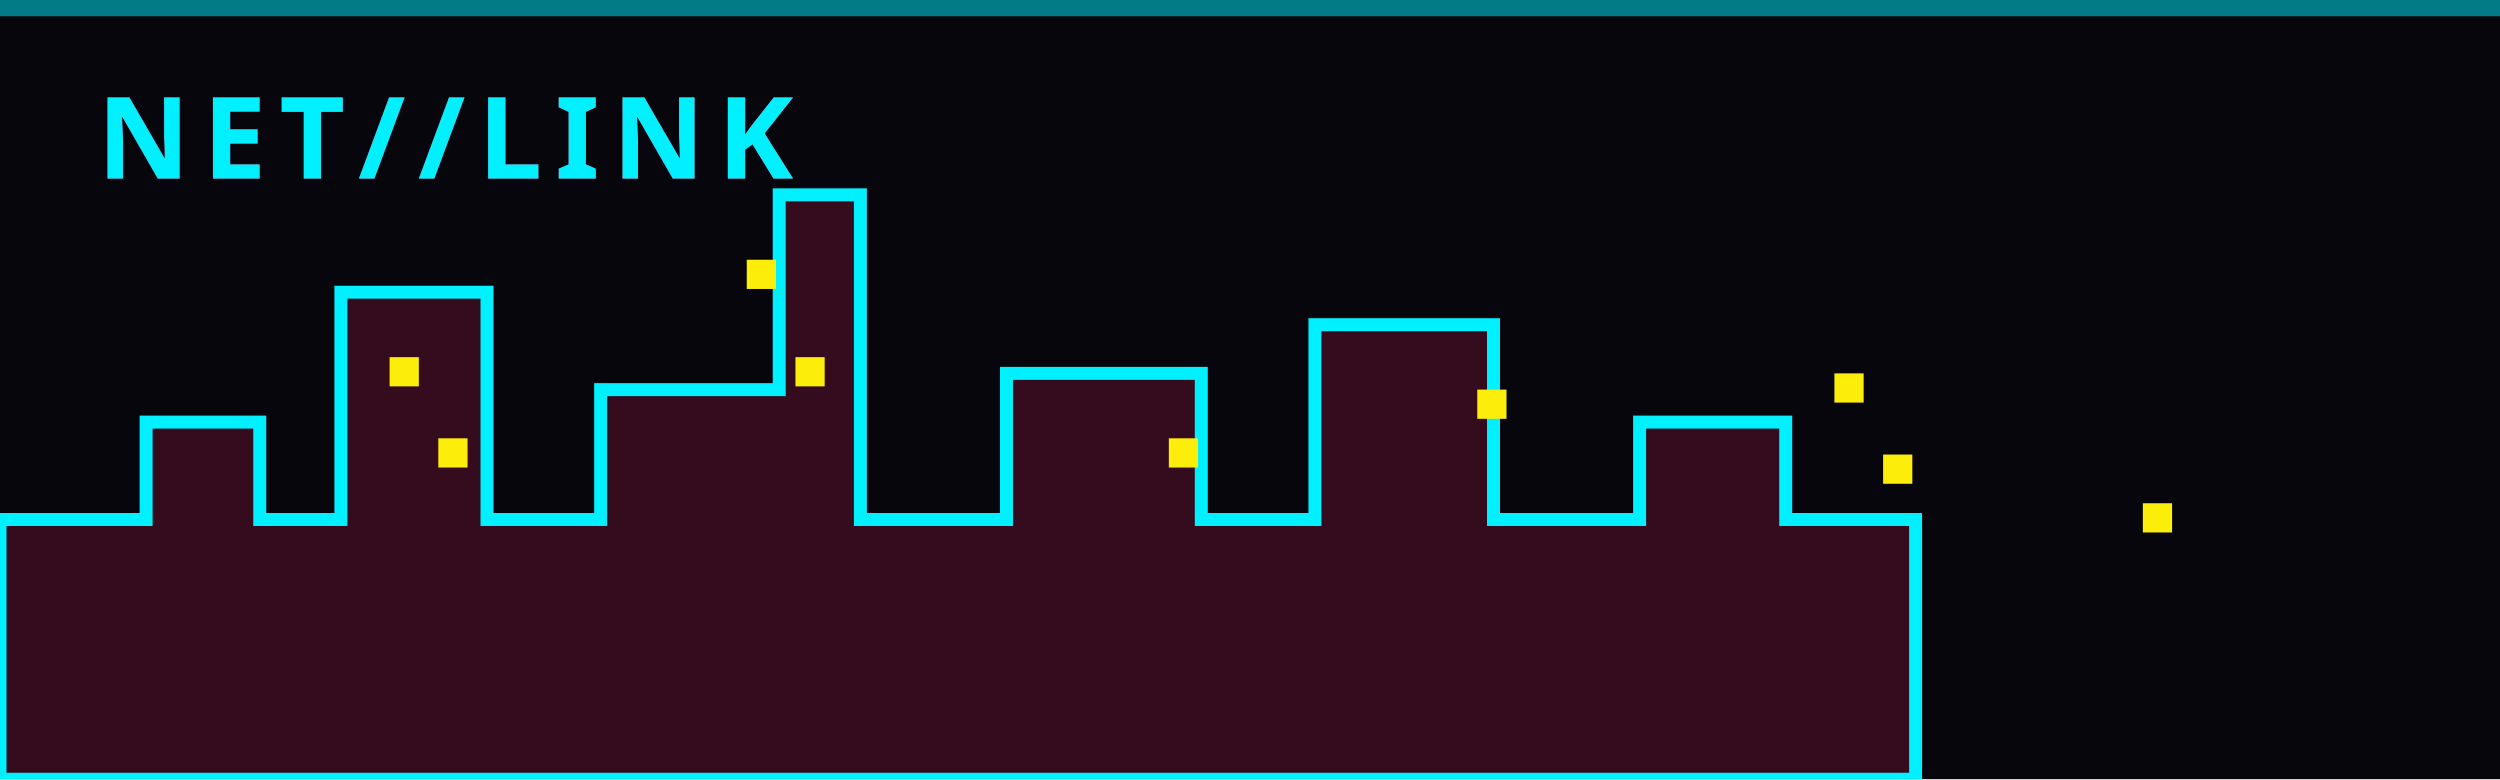
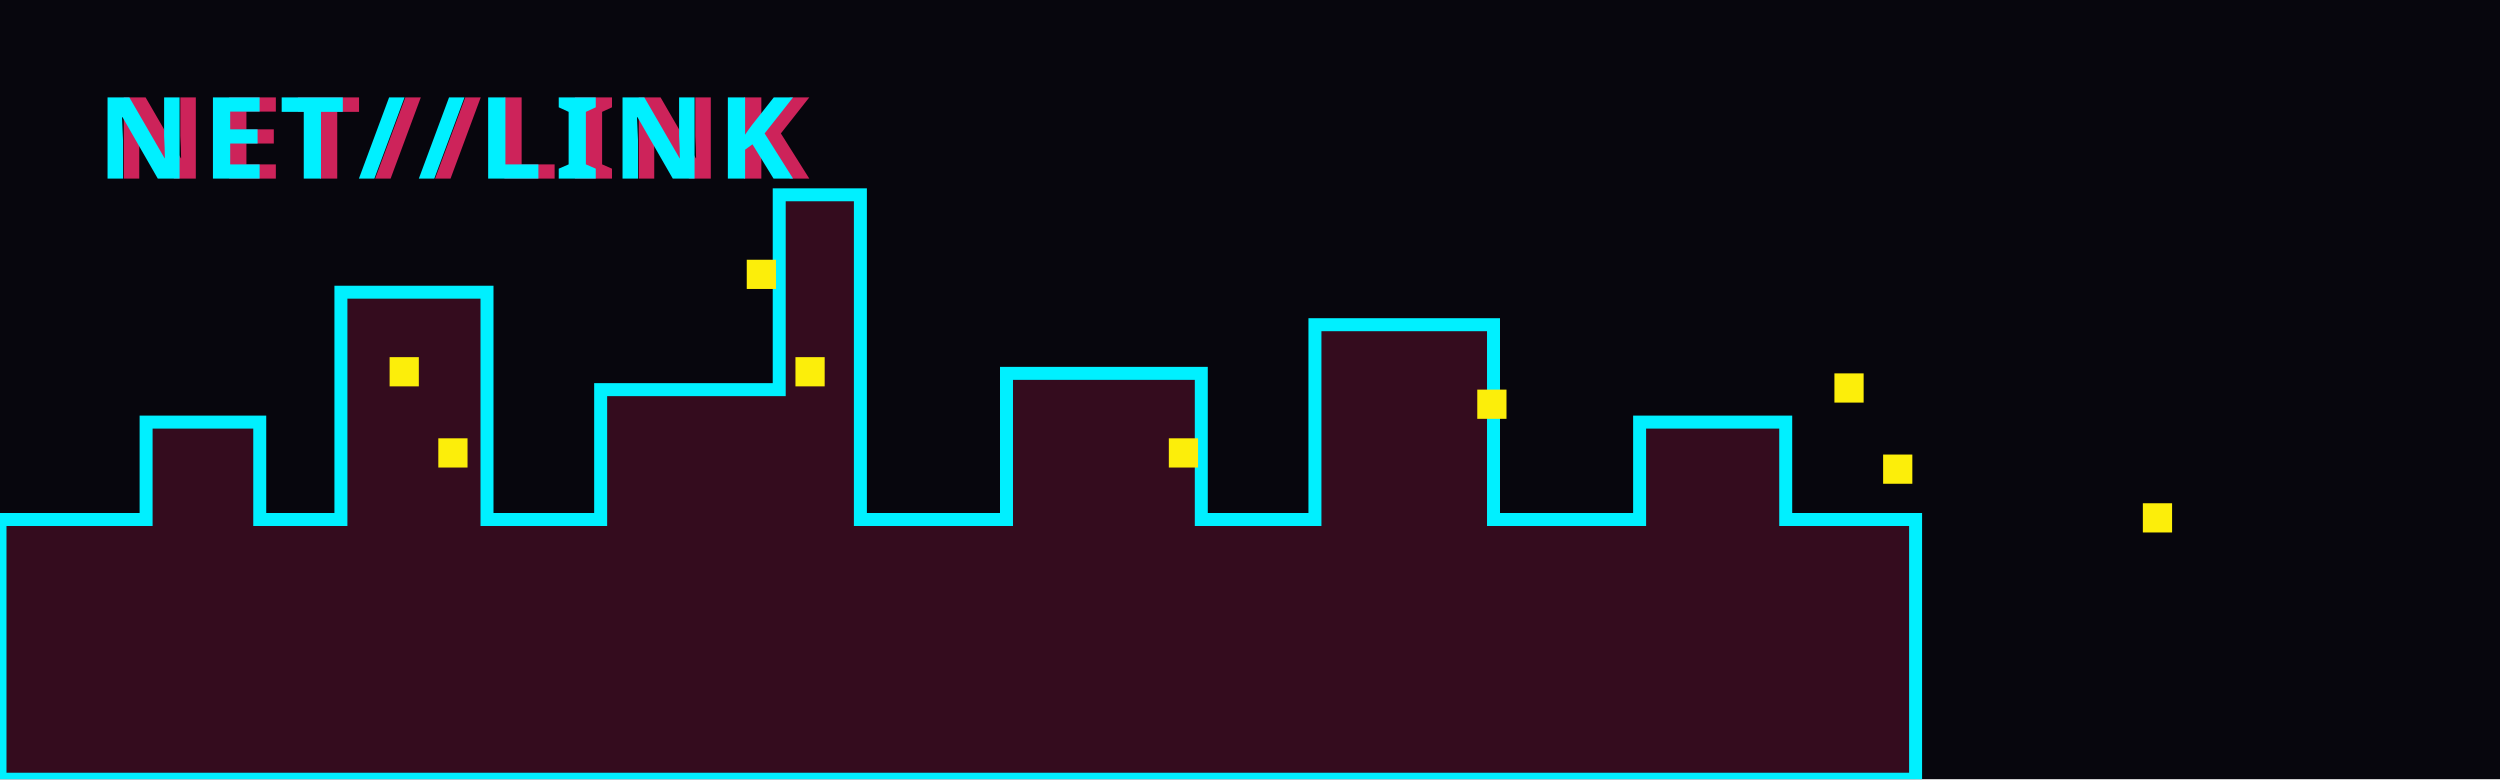
<svg xmlns="http://www.w3.org/2000/svg" aria-hidden="true" viewBox="0 0 154 48" preserveAspectRatio="xMidYMid slice" width="308" height="96">
  <rect width="154" height="48" fill="#07060D" />
  <path d="M0 48V32h9v-6h7v6h5V18h9v14h7v-8h11V12h5v20h9v-9h12v9h7V20h11v12h9v-6h9v6h8v16z" fill="#FF2A6D" fill-opacity="0.18" stroke="#00F0FF" stroke-width="0.8" />
  <g fill="#FCEE0A">
    <rect x="24" y="22" width="1.8" height="1.8">
      <animate attributeName="opacity" values="1;0.15;1" dur="1.7s" repeatCount="indefinite" />
    </rect>
    <rect x="27" y="27" width="1.8" height="1.8">
      <animate attributeName="opacity" values="0.2;1;0.2" dur="2.3s" repeatCount="indefinite" />
    </rect>
    <rect x="46" y="16" width="1.8" height="1.8">
      <animate attributeName="opacity" values="1;0.2;1" dur="1.1s" repeatCount="indefinite" />
    </rect>
    <rect x="49" y="22" width="1.8" height="1.8" />
    <rect x="72" y="27" width="1.8" height="1.8">
      <animate attributeName="opacity" values="0.3;1;0.3" dur="1.9s" repeatCount="indefinite" />
    </rect>
    <rect x="91" y="24" width="1.8" height="1.8" />
    <rect x="113" y="23" width="1.8" height="1.8">
      <animate attributeName="opacity" values="1;0.1;1" dur="2.7s" repeatCount="indefinite" />
    </rect>
    <rect x="116" y="28" width="1.8" height="1.8" />
    <rect x="132" y="31" width="1.8" height="1.8">
      <animate attributeName="opacity" values="0.2;1;0.2" dur="1.3s" repeatCount="indefinite" />
    </rect>
  </g>
-   <text x="6" y="11" font-family="Orbitron, sans-serif" font-weight="700" font-size="7" letter-spacing="0.8" fill="#FF2A6D" opacity="0.8">
-     <animate attributeName="x" values="6;7.5;6;6;6" dur="2.2s" repeatCount="indefinite" />NET//LINK</text>
+   <text x="7" y="11" font-family="Orbitron, sans-serif" font-weight="700" font-size="7" letter-spacing="0.8" fill="#FF2A6D" opacity="0.8">NET//LINK</text>
  <text x="6" y="11" font-family="Orbitron, sans-serif" font-weight="700" font-size="7" letter-spacing="0.8" fill="#00F0FF">NET//LINK</text>
-   <rect x="0" y="0" width="154" height="1" fill="#00F0FF" opacity="0.5">
-     <animate attributeName="y" values="0;48" dur="2.6s" repeatCount="indefinite" />
-   </rect>
</svg>
